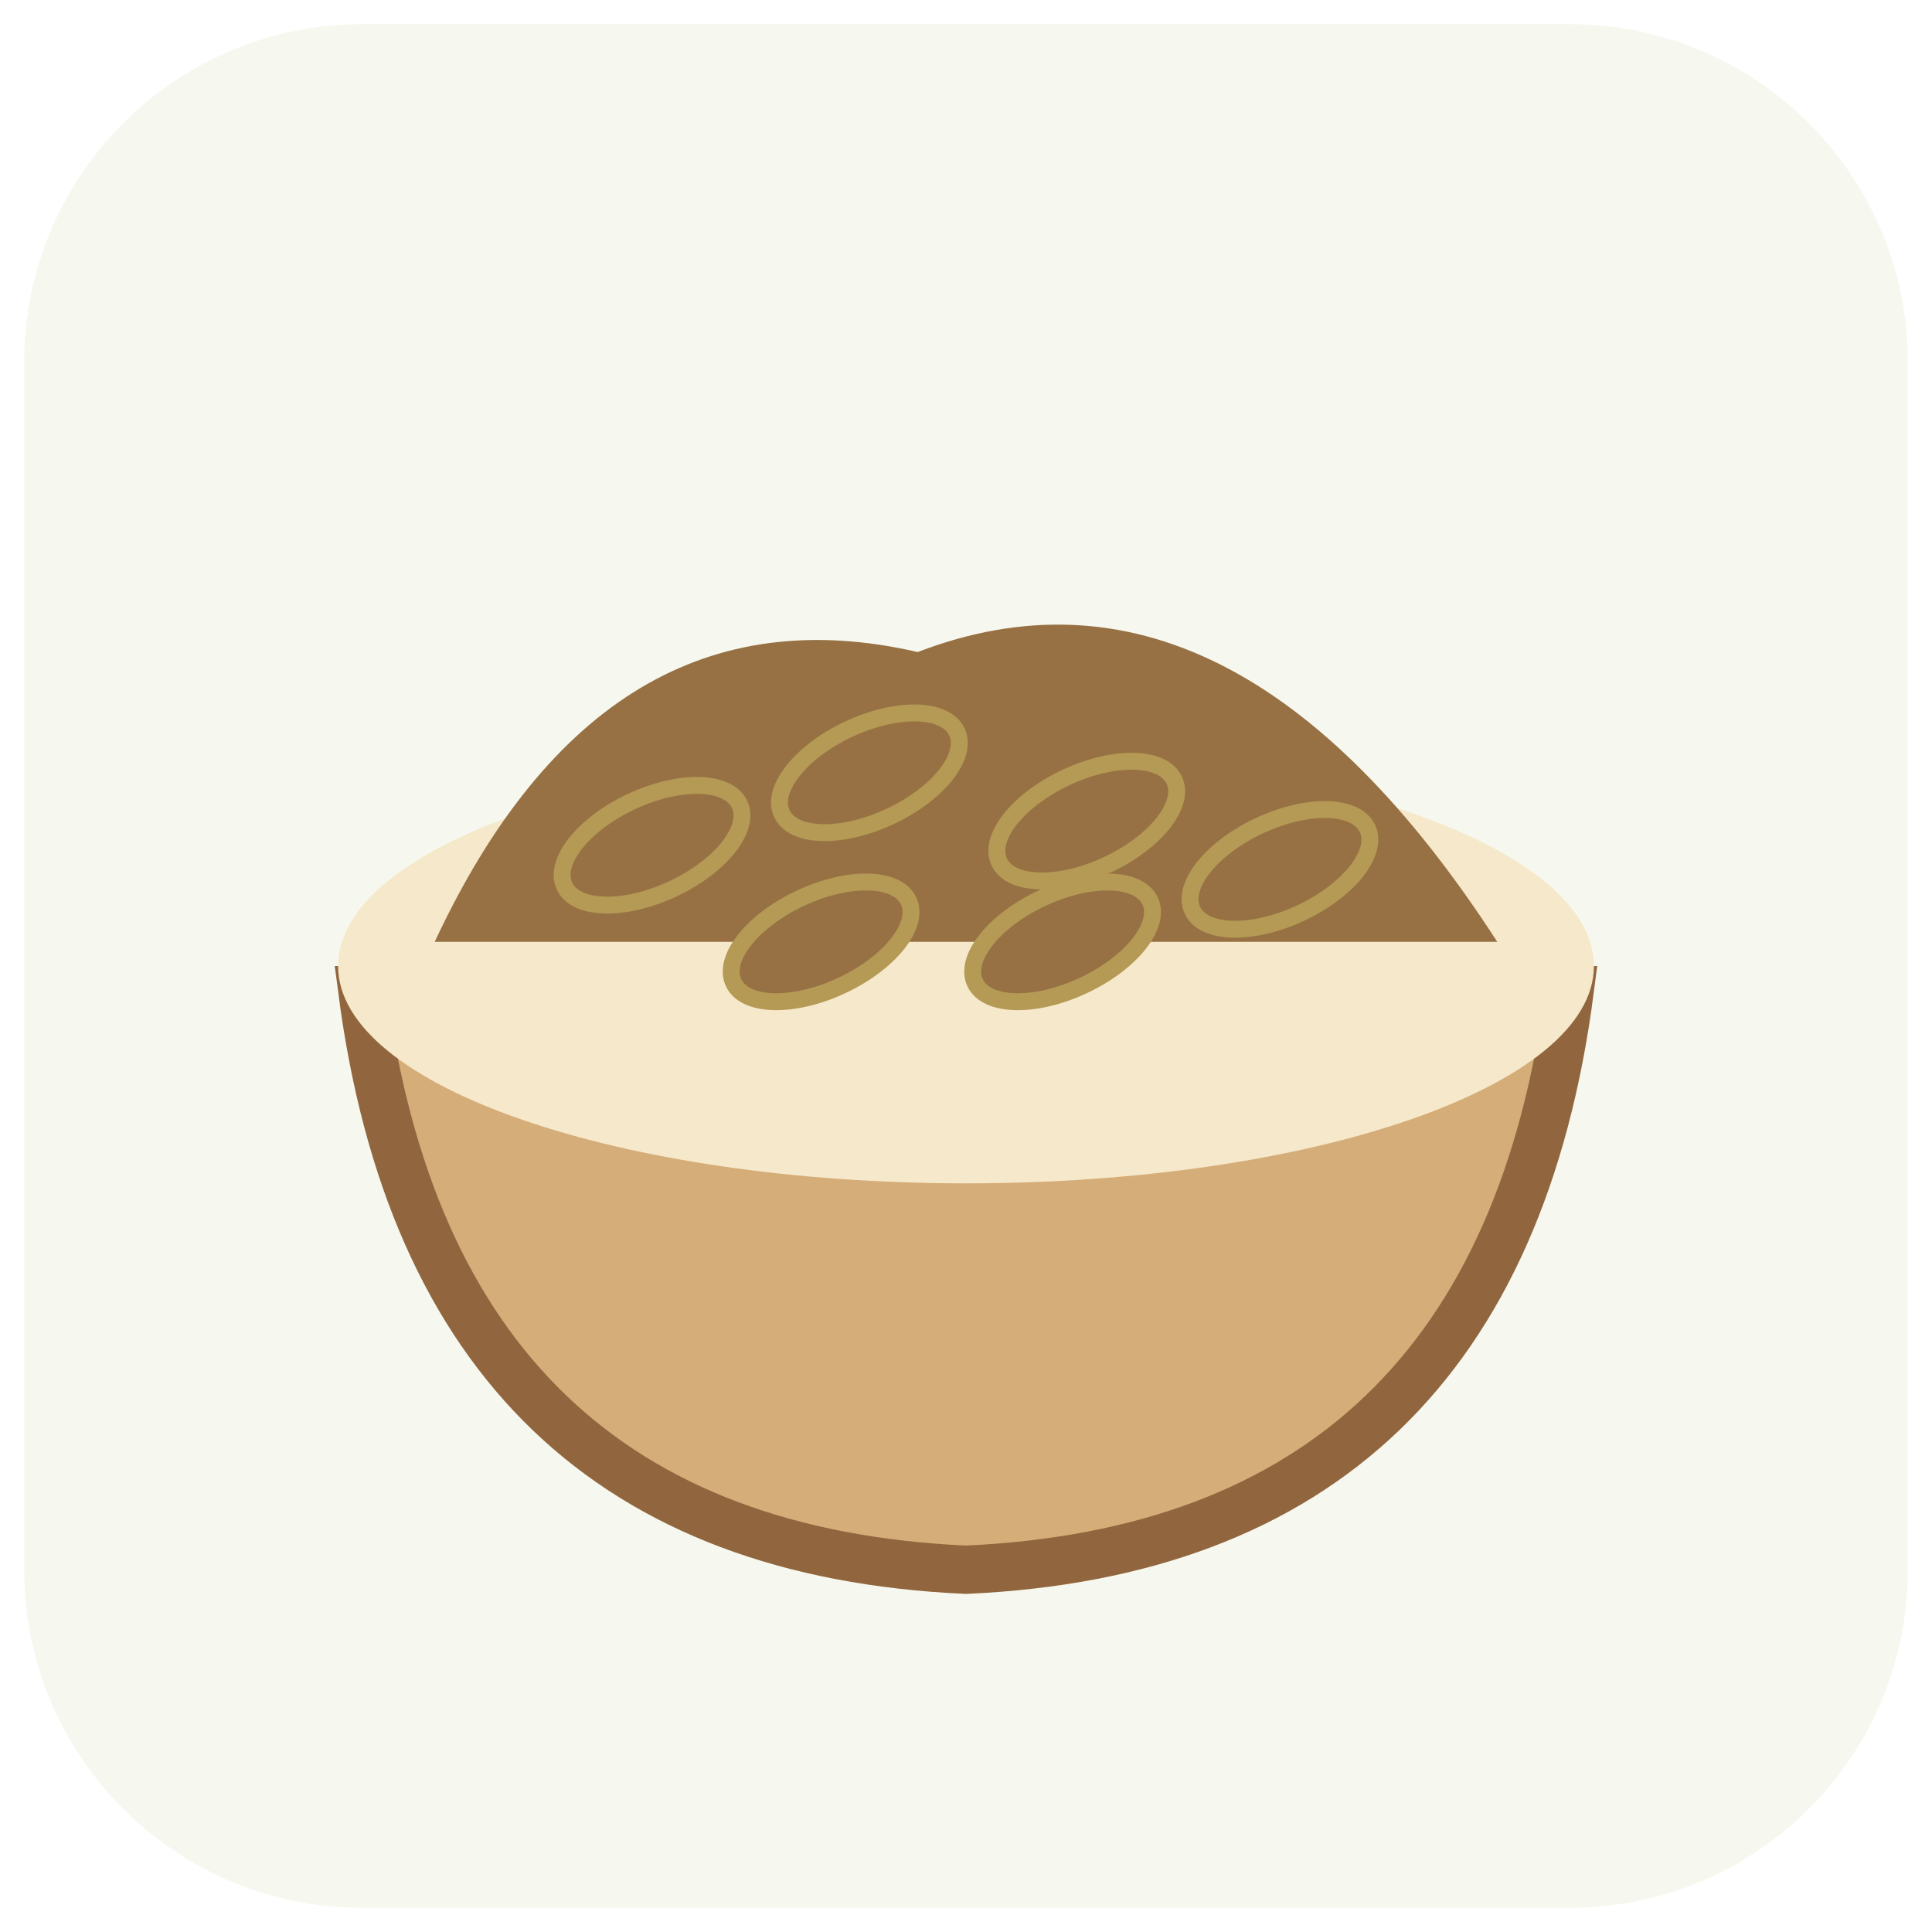
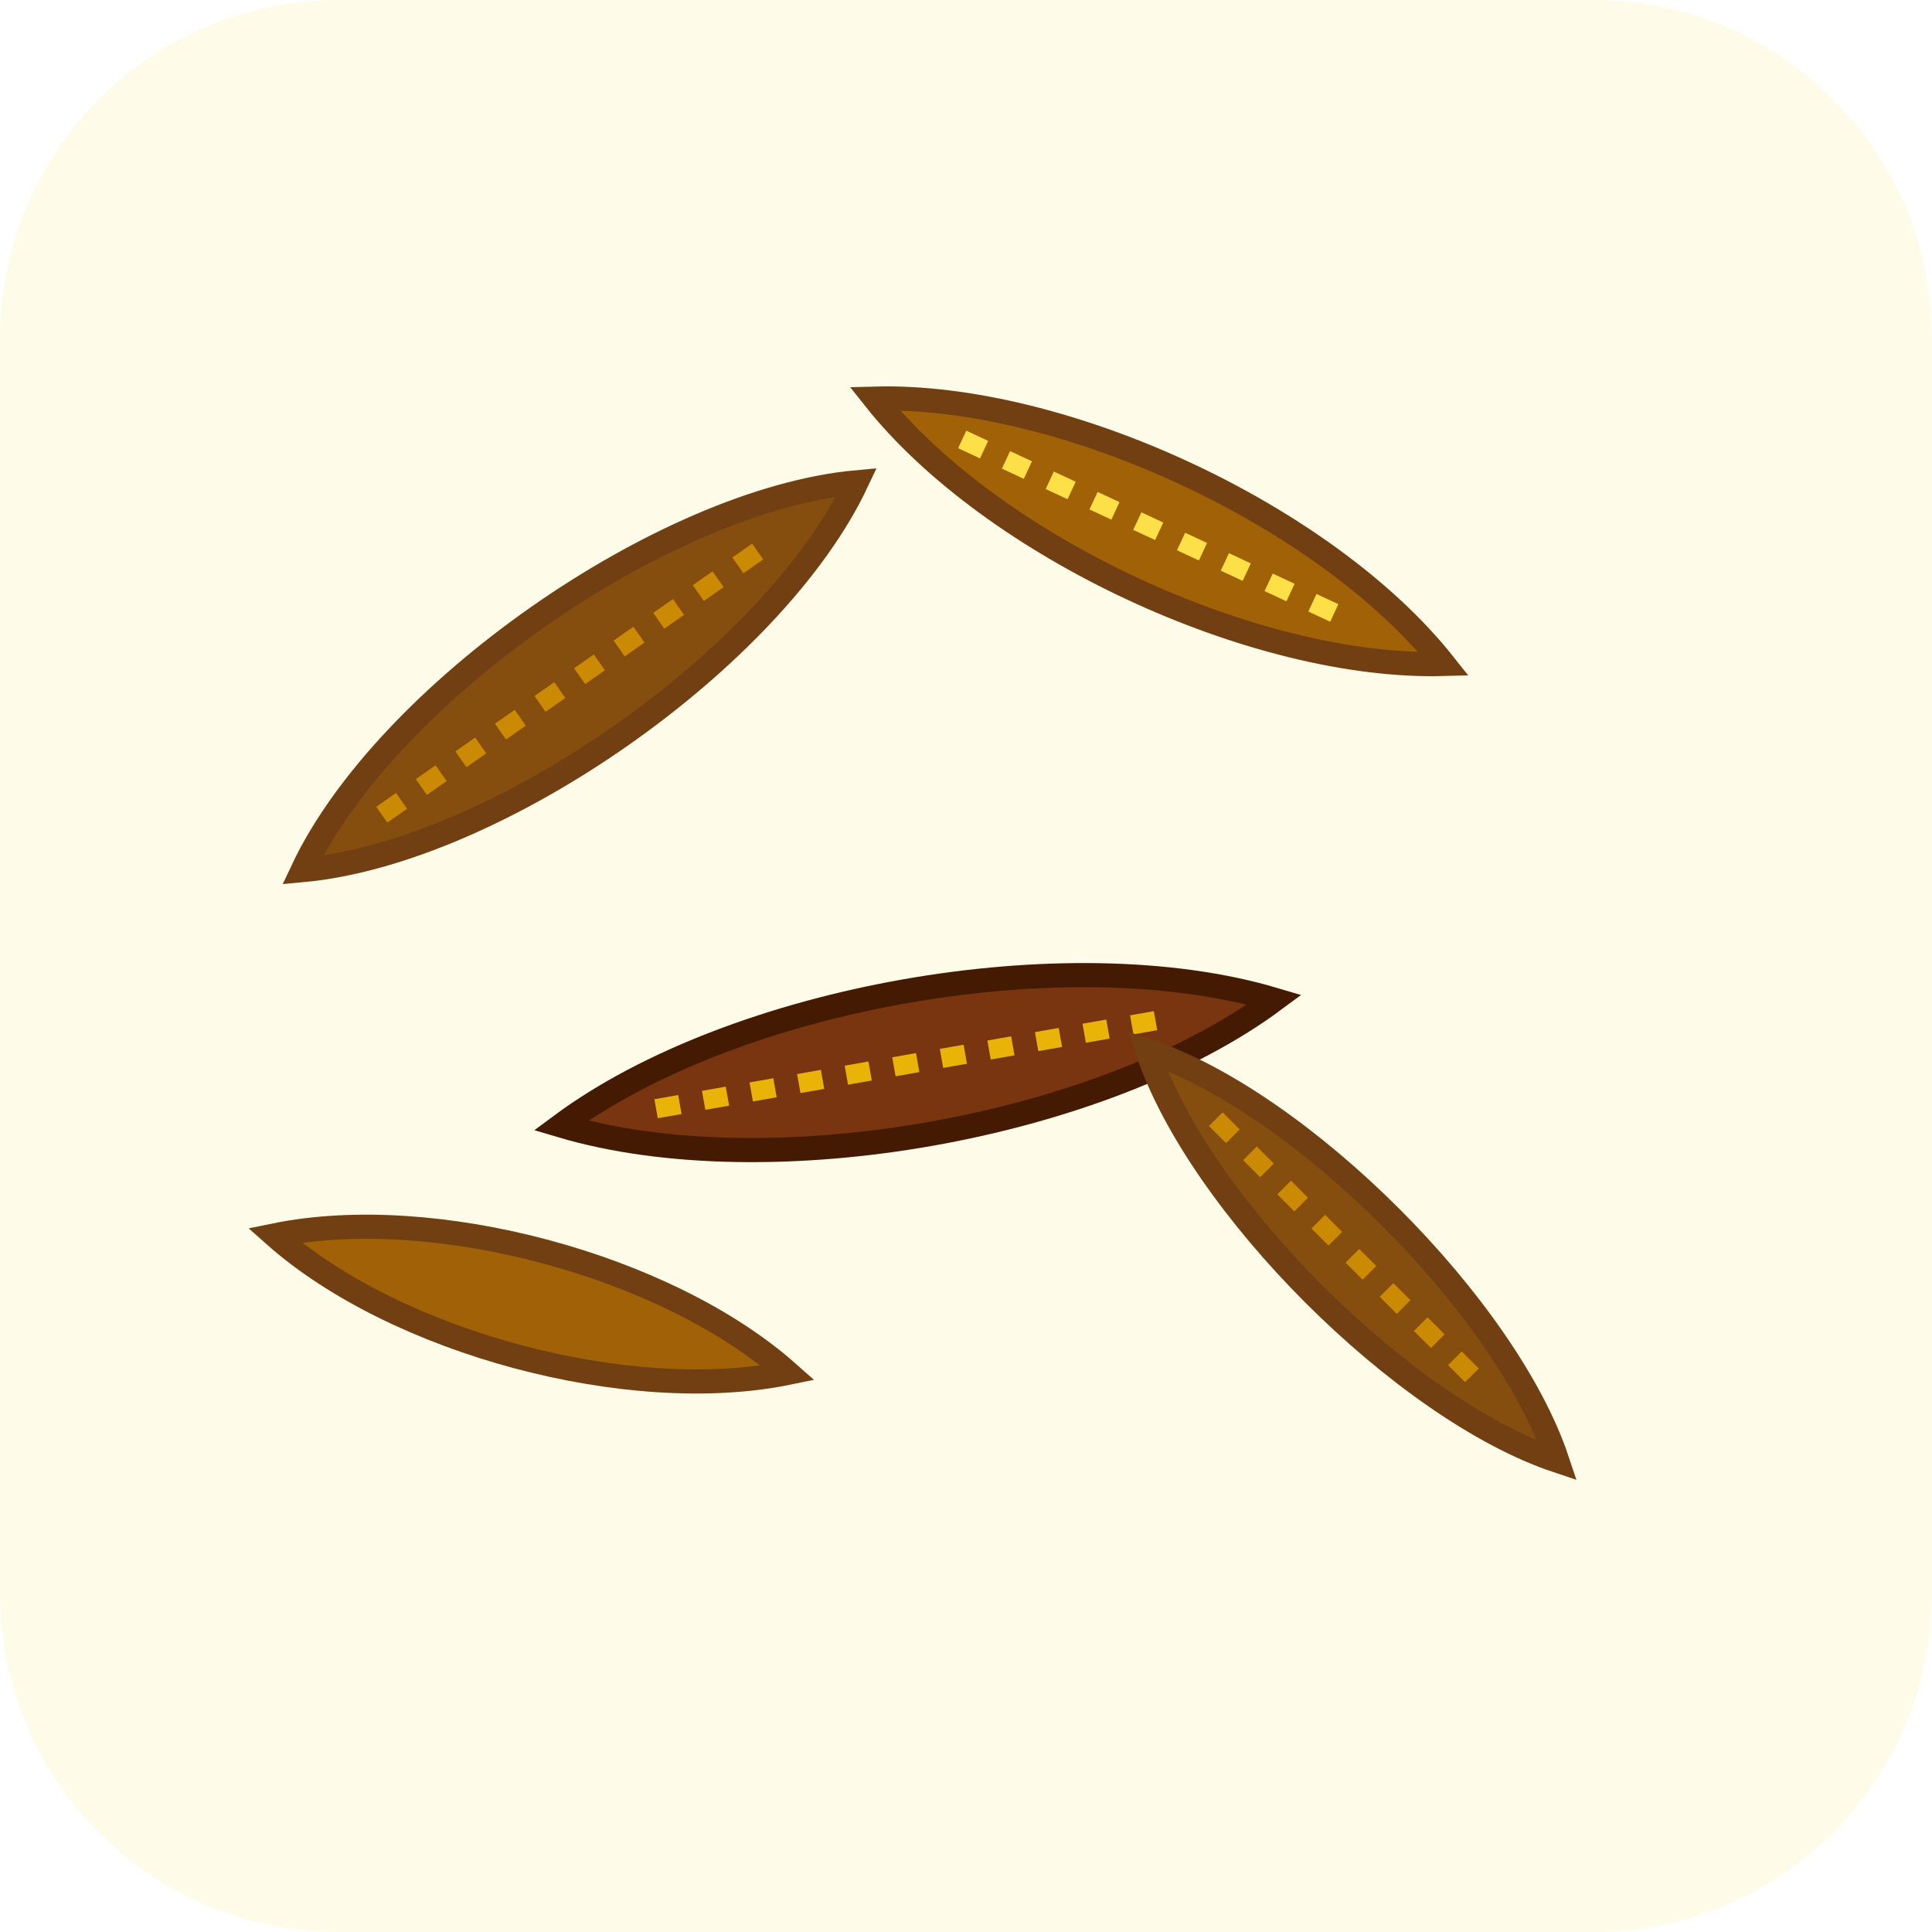
<svg xmlns="http://www.w3.org/2000/svg" width="80" height="80" viewBox="0 0 80 80">
-   <rect x="1" y="1" width="78" height="78" rx="14" fill="#f6f8ef" />
-   <path d="M15 41Q18 64 40 65Q62 64 65 41Z" fill="#d5ad78" stroke="#91663e" stroke-width="2" />
-   <ellipse cx="40" cy="40" rx="26" ry="9" fill="#f6e8ca" />
-   <path d="M18 39Q25 24 38 27Q51 22 62 39Z" fill="#977143" />
-   <ellipse cx="27" cy="35" rx="4" ry="2" fill="#977143" stroke="#b49a55" stroke-width="0.7" transform="rotate(-25 27 35)" />
-   <ellipse cx="36" cy="32" rx="4" ry="2" fill="#977143" stroke="#b49a55" stroke-width="0.7" transform="rotate(-25 36 32)" />
-   <ellipse cx="45" cy="34" rx="4" ry="2" fill="#977143" stroke="#b49a55" stroke-width="0.7" transform="rotate(-25 45 34)" />
-   <ellipse cx="53" cy="36" rx="4" ry="2" fill="#977143" stroke="#b49a55" stroke-width="0.7" transform="rotate(-25 53 36)" />
-   <ellipse cx="34" cy="39" rx="4" ry="2" fill="#977143" stroke="#b49a55" stroke-width="0.7" transform="rotate(-25 34 39)" />
-   <ellipse cx="44" cy="39" rx="4" ry="2" fill="#977143" stroke="#b49a55" stroke-width="0.7" transform="rotate(-25 44 39)" />
+   <rect width="80" height="80" rx="14" fill="#fefce8" />
+   <g transform="translate(24, 28) rotate(-35)">
+     <path d="M-14 0 C -7 -4 7 -4 14 0 C 7 4 -7 4 -14 0 Z" fill="#854d0e" stroke="#713f12" stroke-width="1" />
+     <path d="M-10 0 L 10 0" stroke="#ca8a04" stroke-width="0.8" stroke-dasharray="1 1" />
+   </g>
+   <g transform="translate(48, 22) rotate(25)">
+     <path d="M-13 0 C -6 -3.5 6 -3.5 13 0 C 6 3.5 -6 3.5 -13 0 Z" fill="#a16207" stroke="#713f12" stroke-width="1" />
+     <path d="M-9 0 L 9 0" stroke="#fde047" stroke-width="0.8" stroke-dasharray="1 1" />
+   </g>
+   <g transform="translate(38, 44) rotate(-10)">
+     <path d="M-15 0 C -7 -4 7 -4 15 0 C 7 4 -7 4 -15 0 Z" fill="#78350f" stroke="#451a03" stroke-width="1" />
+     <path d="M-11 0 L 11 0" stroke="#eab308" stroke-width="0.8" stroke-dasharray="1 1" />
+   </g>
+   <g transform="translate(56, 52) rotate(45)">
+     <path d="M-12 0 C -6 -3 6 -3 12 0 C 6 3 -6 3 -12 0 Z" fill="#854d0e" stroke="#713f12" stroke-width="1" />
+     <path d="M-8 0 L 8 0" stroke="#ca8a04" stroke-width="0.8" stroke-dasharray="1 1" />
+   </g>
+   <g transform="translate(22, 54) rotate(15)">
+     <path d="M-11 0 C -5 -3 5 -3 11 0 C 5 3 -5 3 -11 0 Z" fill="#a16207" stroke="#713f12" stroke-width="1" />
+   </g>
</svg>
